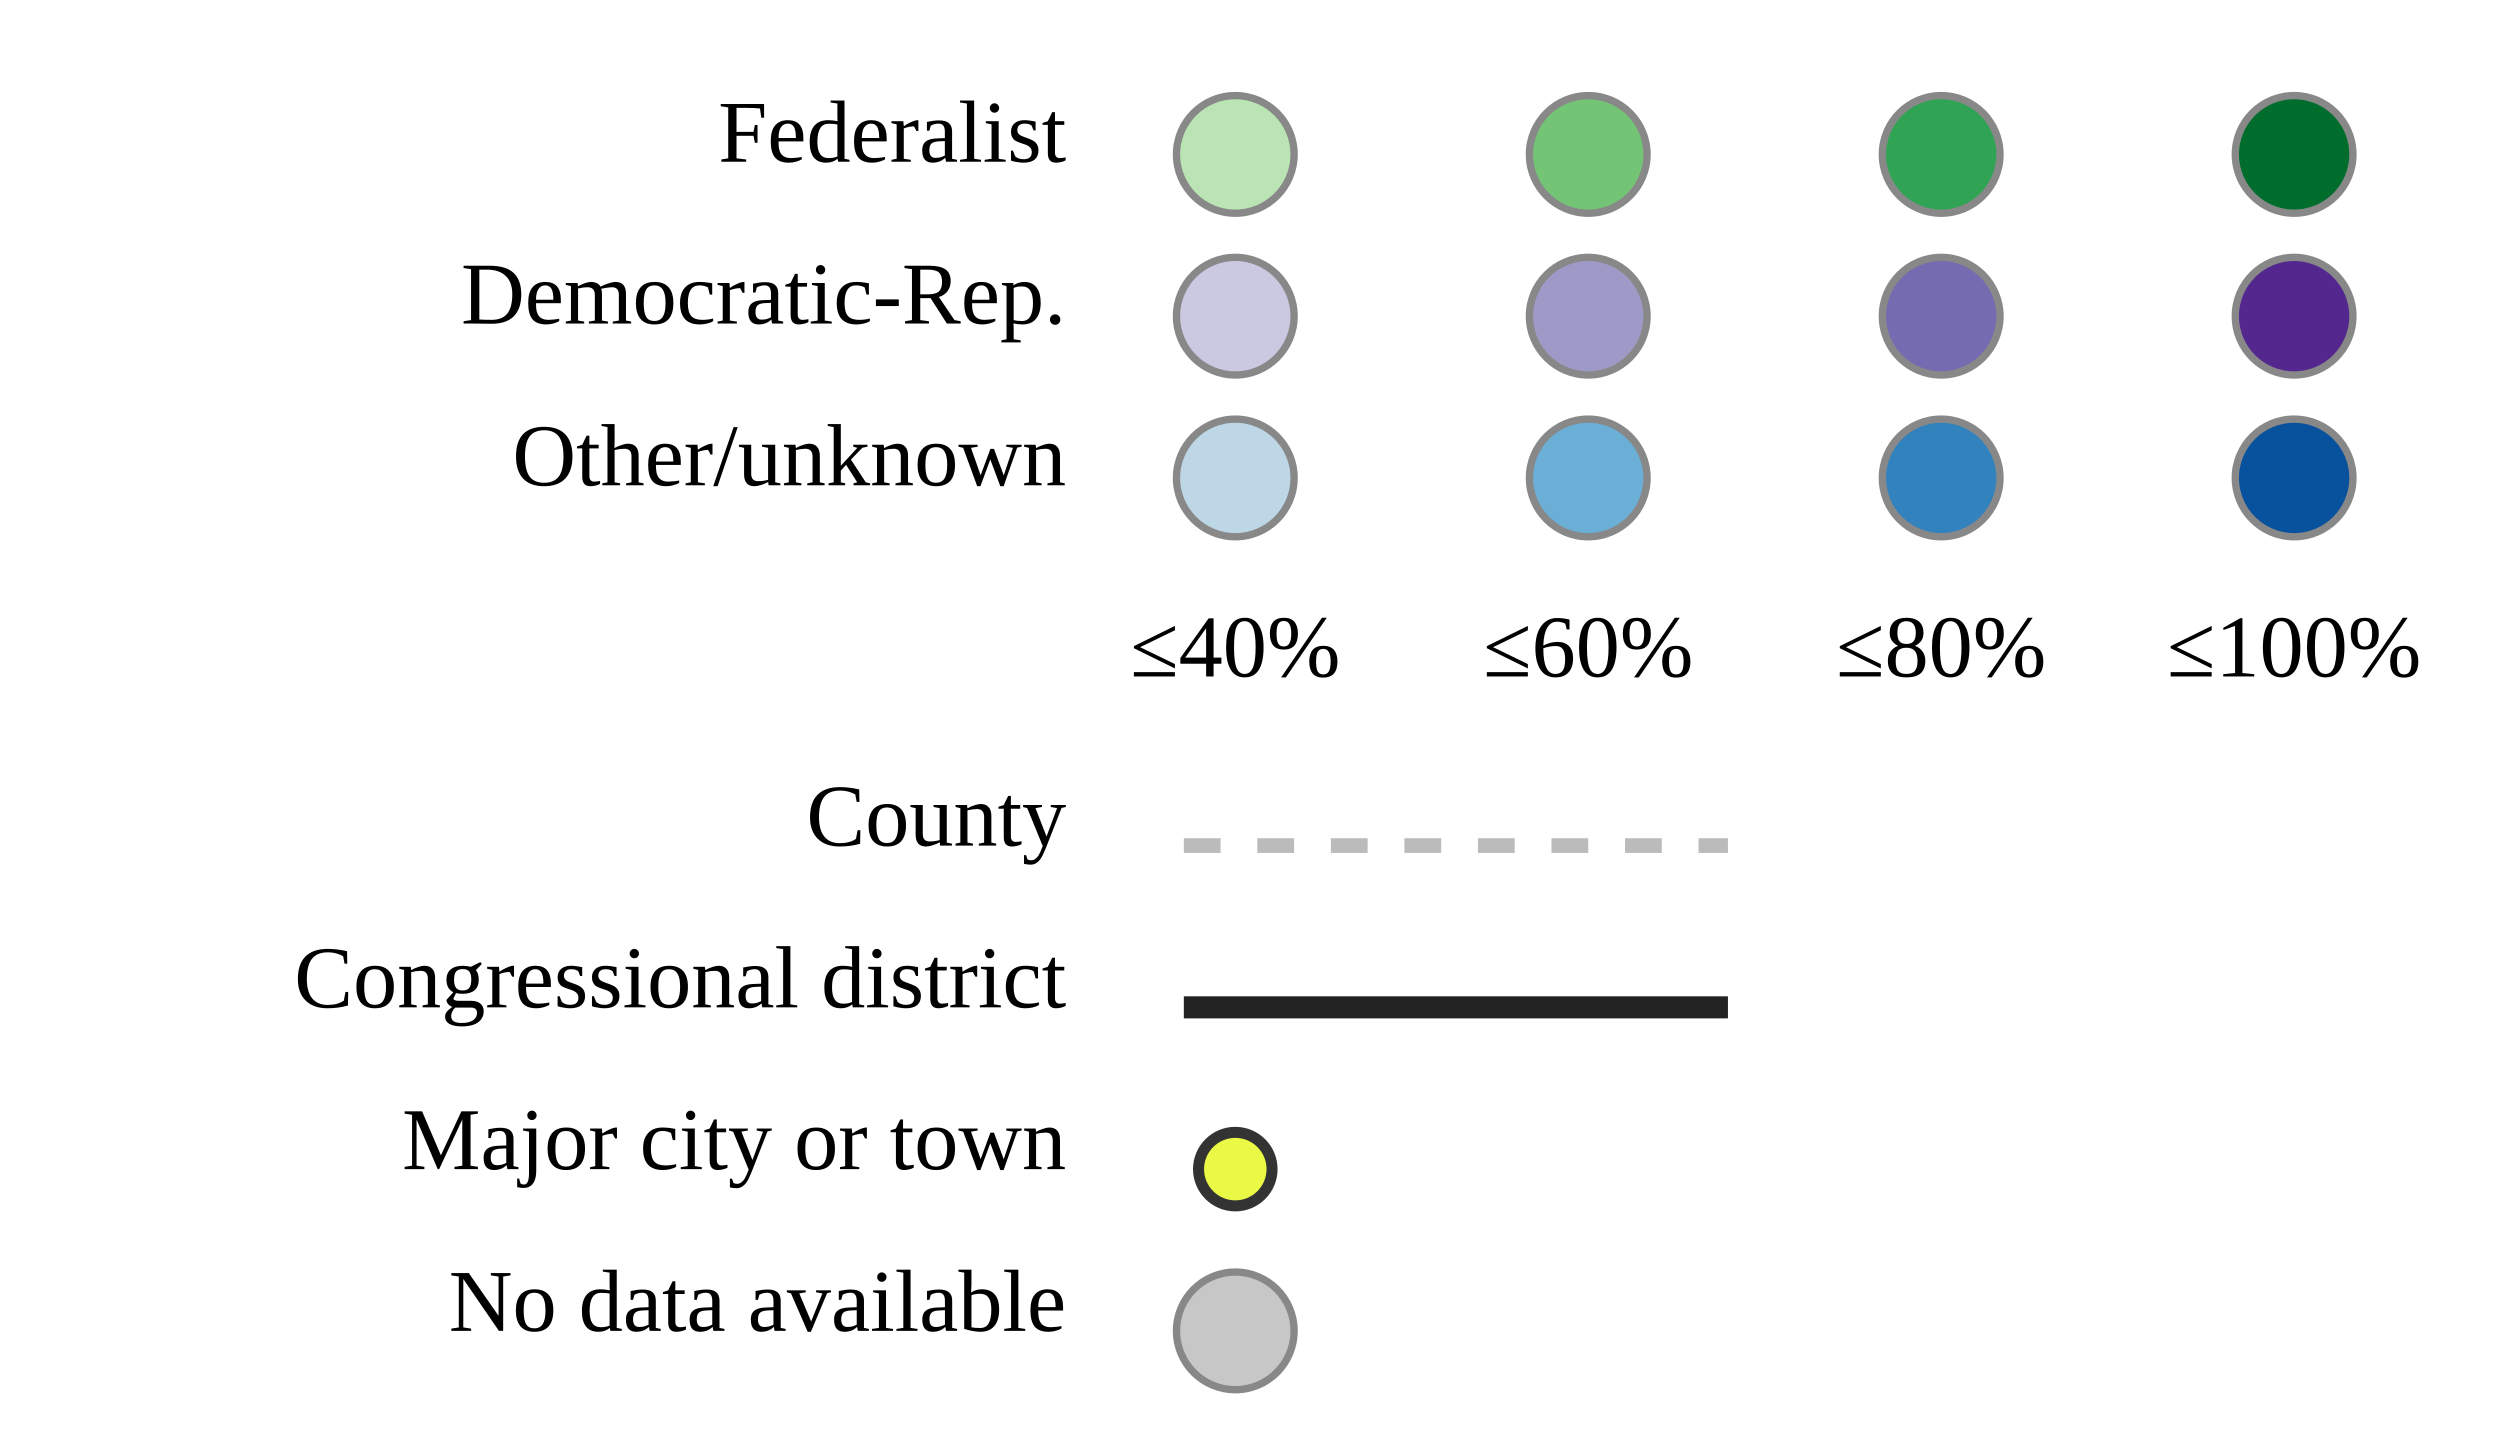
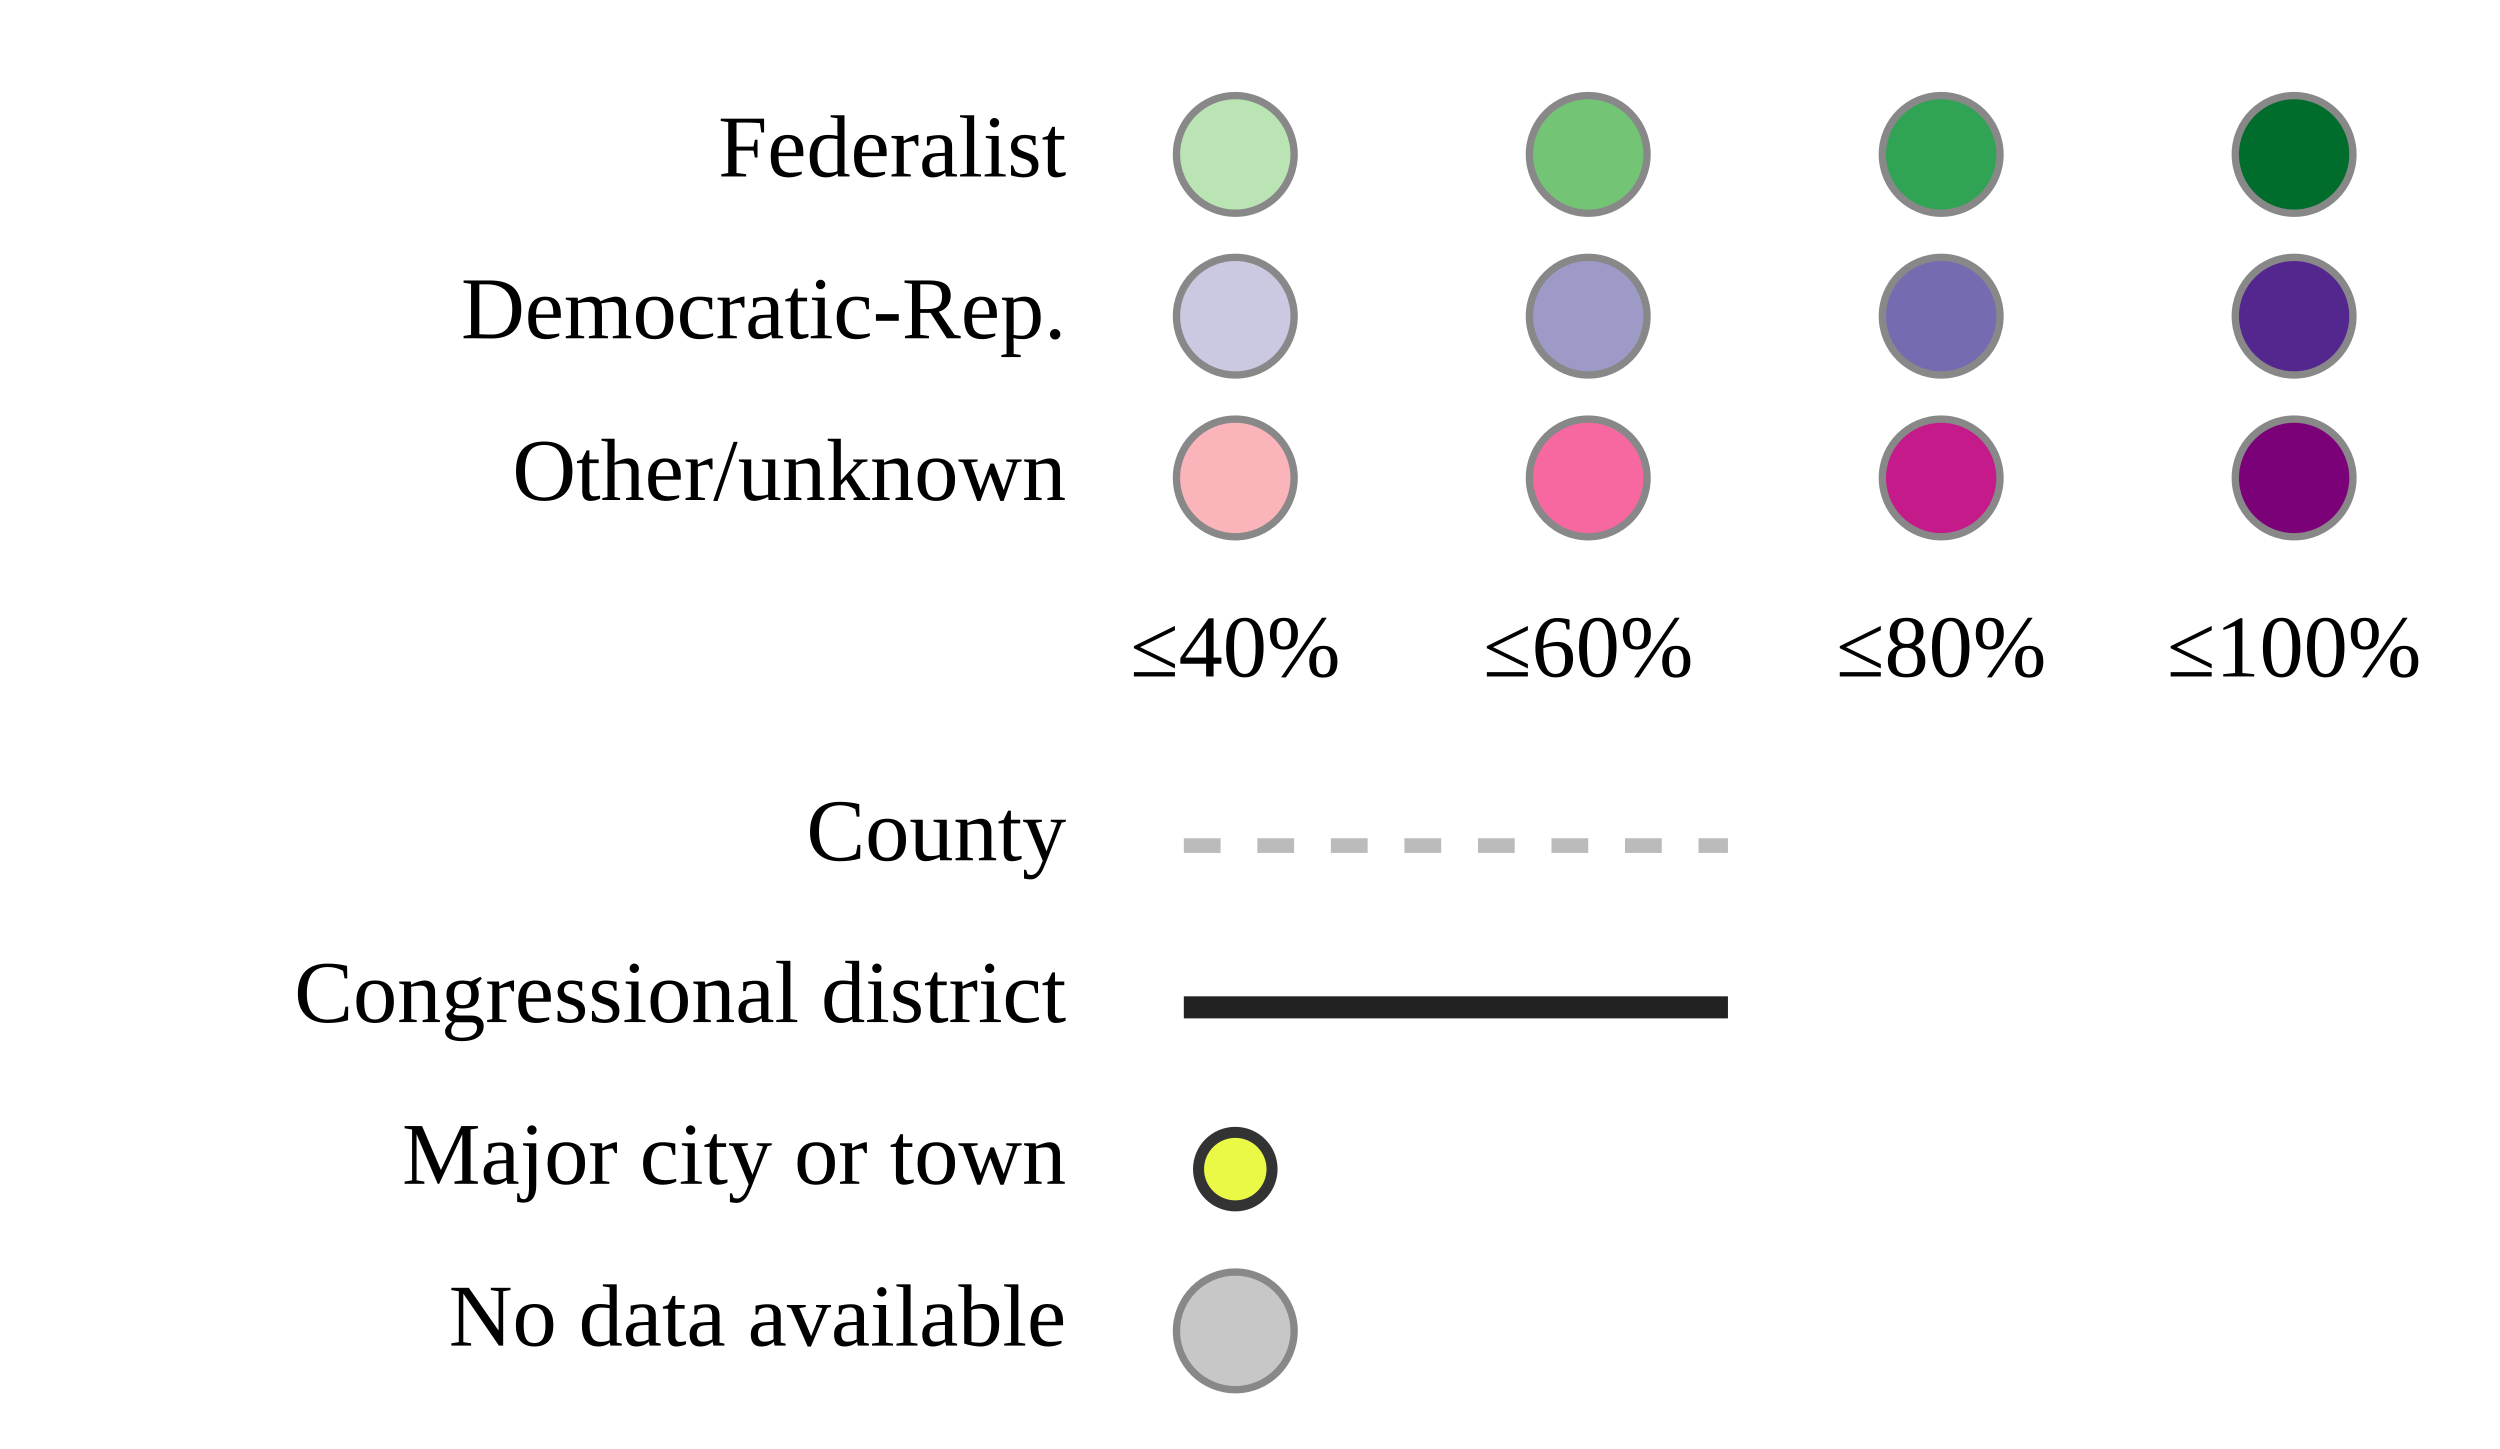
<svg xmlns="http://www.w3.org/2000/svg" id="legend" width="340px" height="197" version="1.1" style="height:197px;width:340px;perspective-origin:170px 98.5px;transform-origin:170px 98.5px;">
-   <text text-anchor="end" alignment-baseline="middle" x="145" y="22" style="display:block;height:auto;overflow-x:visible;overflow-y:visible;white-space:nowrap;width:auto;perspective-origin:110.328px 0px;transform-origin:0px 0px;alignment-baseline:middle;text-anchor:end;">Federalist</text>
-   <circle cx="168" cy="21" r="8" fill="#bae4b3" stroke="#888" style="height:auto;overflow-x:visible;overflow-y:visible;width:auto;perspective-origin:0px 0px;transform-origin:0px 0px;fill:rgb(186, 228, 179);stroke:rgb(136, 136, 136);cx:168px;cy:21px;r:8px;" />
-   <circle cx="216" cy="21" r="8" fill="#74c476" stroke="#888" style="height:auto;overflow-x:visible;overflow-y:visible;width:auto;perspective-origin:0px 0px;transform-origin:0px 0px;fill:rgb(116, 196, 118);stroke:rgb(136, 136, 136);cx:216px;cy:21px;r:8px;" />
-   <circle cx="264" cy="21" r="8" fill="#31a354" stroke="#888" style="height:auto;overflow-x:visible;overflow-y:visible;width:auto;perspective-origin:0px 0px;transform-origin:0px 0px;fill:rgb(49, 163, 84);stroke:rgb(136, 136, 136);cx:264px;cy:21px;r:8px;" />
-   <circle cx="312" cy="21" r="8" fill="#006d2c" stroke="#888" style="height:auto;overflow-x:visible;overflow-y:visible;width:auto;perspective-origin:0px 0px;transform-origin:0px 0px;fill:rgb(0, 109, 44);stroke:rgb(136, 136, 136);cx:312px;cy:21px;r:8px;" />
-   <text text-anchor="end" alignment-baseline="middle" x="145" y="44" style="display:block;height:auto;overflow-x:visible;overflow-y:visible;white-space:nowrap;width:auto;perspective-origin:105.453px 0px;transform-origin:0px 0px;alignment-baseline:middle;text-anchor:end;">Democratic-Rep.</text>
-   <circle cx="168" cy="43" r="8" fill="#cbc9e2" stroke="#888" style="height:auto;overflow-x:visible;overflow-y:visible;width:auto;perspective-origin:0px 0px;transform-origin:0px 0px;fill:rgb(203, 201, 226);stroke:rgb(136, 136, 136);cx:168px;cy:43px;r:8px;" />
-   <circle cx="216" cy="43" r="8" fill="#9e9ac8" stroke="#888" style="height:auto;overflow-x:visible;overflow-y:visible;width:auto;perspective-origin:0px 0px;transform-origin:0px 0px;fill:rgb(158, 154, 200);stroke:rgb(136, 136, 136);cx:216px;cy:43px;r:8px;" />
-   <circle cx="264" cy="43" r="8" fill="#756bb1" stroke="#888" style="height:auto;overflow-x:visible;overflow-y:visible;width:auto;perspective-origin:0px 0px;transform-origin:0px 0px;fill:rgb(117, 107, 177);stroke:rgb(136, 136, 136);cx:264px;cy:43px;r:8px;" />
-   <circle cx="312" cy="43" r="8" fill="#54278f" stroke="#888" style="height:auto;overflow-x:visible;overflow-y:visible;width:auto;perspective-origin:0px 0px;transform-origin:0px 0px;fill:rgb(84, 39, 143);stroke:rgb(136, 136, 136);cx:312px;cy:43px;r:8px;" />
-   <text text-anchor="end" alignment-baseline="middle" x="145" y="66" style="display:block;height:auto;overflow-x:visible;overflow-y:visible;white-space:nowrap;width:auto;perspective-origin:79.703px 0px;transform-origin:0px 0px;alignment-baseline:middle;text-anchor:end;">Other/unknown</text>
-   <circle cx="168" cy="65" r="8" fill="#bdd7e7" stroke="#888" style="height:auto;overflow-x:visible;overflow-y:visible;width:auto;perspective-origin:0px 0px;transform-origin:0px 0px;fill:rgb(189, 215, 231);stroke:rgb(136, 136, 136);cx:168px;cy:65px;r:8px;" />
-   <circle cx="216" cy="65" r="8" fill="#6baed6" stroke="#888" style="height:auto;overflow-x:visible;overflow-y:visible;width:auto;perspective-origin:0px 0px;transform-origin:0px 0px;fill:rgb(107, 174, 214);stroke:rgb(136, 136, 136);cx:216px;cy:65px;r:8px;" />
-   <circle cx="264" cy="65" r="8" fill="#3182bd" stroke="#888" style="height:auto;overflow-x:visible;overflow-y:visible;width:auto;perspective-origin:0px 0px;transform-origin:0px 0px;fill:rgb(49, 130, 189);stroke:rgb(136, 136, 136);cx:264px;cy:65px;r:8px;" />
-   <circle cx="312" cy="65" r="8" fill="#08519c" stroke="#888" style="height:auto;overflow-x:visible;overflow-y:visible;width:auto;perspective-origin:0px 0px;transform-origin:0px 0px;fill:rgb(8, 81, 156);stroke:rgb(136, 136, 136);cx:312px;cy:65px;r:8px;" />
-   <text x="168" y="92" text-anchor="middle" style="display:block;height:auto;overflow-x:visible;overflow-y:visible;white-space:nowrap;width:auto;perspective-origin:167.984px 0px;transform-origin:0px 0px;text-anchor:middle;">≤40%</text>
-   <text x="216" y="92" text-anchor="middle" style="display:block;height:auto;overflow-x:visible;overflow-y:visible;white-space:nowrap;width:auto;perspective-origin:215.984px 0px;transform-origin:0px 0px;text-anchor:middle;">≤60%</text>
-   <text x="264" y="92" text-anchor="middle" style="display:block;height:auto;overflow-x:visible;overflow-y:visible;white-space:nowrap;width:auto;perspective-origin:263.984px 0px;transform-origin:0px 0px;text-anchor:middle;">≤80%</text>
-   <text x="312" y="92" text-anchor="middle" style="display:block;height:auto;overflow-x:visible;overflow-y:visible;white-space:nowrap;width:auto;perspective-origin:311.984px 0px;transform-origin:0px 0px;text-anchor:middle;">≤100%</text>
-   <line stroke-dasharray="5, 5" x1="161" x2="235" y1="115" y2="115" stroke="#bbb" stroke-width="2" style="height:auto;overflow-x:visible;overflow-y:visible;width:auto;perspective-origin:0px 0px;transform-origin:0px 0px;stroke:rgb(187, 187, 187);stroke-dasharray:5px, 5px;stroke-width:2px;" />
-   <text alignment-baseline="middle" text-anchor="end" x="145" y="115" style="display:block;height:auto;overflow-x:visible;overflow-y:visible;white-space:nowrap;width:auto;perspective-origin:121.422px 0px;transform-origin:0px 0px;alignment-baseline:middle;text-anchor:end;">County</text>
-   <line x1="161" x2="235" y1="137" y2="137" stroke="#222" stroke-width="3" style="height:auto;overflow-x:visible;overflow-y:visible;width:auto;perspective-origin:0px 0px;transform-origin:0px 0px;stroke:rgb(34, 34, 34);stroke-width:3px;" />
-   <text alignment-baseline="middle" text-anchor="end" x="145" y="137" style="display:block;height:auto;overflow-x:visible;overflow-y:visible;white-space:nowrap;width:auto;perspective-origin:75.016px 0px;transform-origin:0px 0px;alignment-baseline:middle;text-anchor:end;">Congressional district</text>
-   <circle cx="168" cy="159" r="5" fill="#eaf945" stroke="#333" stroke-width="1.5" style="height:auto;overflow-x:visible;overflow-y:visible;width:auto;perspective-origin:0px 0px;transform-origin:0px 0px;fill:rgb(234, 249, 69);stroke:rgb(51, 51, 51);stroke-width:1.5px;cx:168px;cy:159px;r:5px;" />
-   <text alignment-baseline="middle" text-anchor="end" x="145" y="159" style="display:block;height:auto;overflow-x:visible;overflow-y:visible;white-space:nowrap;width:auto;perspective-origin:84.781px 0px;transform-origin:0px 0px;alignment-baseline:middle;text-anchor:end;">Major city or town</text>
-   <circle cx="168" cy="181" r="8" fill="rgb(199, 199, 199)" stroke="#888" style="height:auto;overflow-x:visible;overflow-y:visible;width:auto;perspective-origin:0px 0px;transform-origin:0px 0px;fill:rgb(199, 199, 199);stroke:rgb(136, 136, 136);cx:168px;cy:181px;r:8px;" />
-   <text alignment-baseline="middle" text-anchor="end" x="145" y="181" style="display:block;height:auto;overflow-x:visible;overflow-y:visible;white-space:nowrap;width:auto;perspective-origin:89.016px 0px;transform-origin:0px 0px;alignment-baseline:middle;text-anchor:end;">No data available</text>
+   <defs id="defs59" />
+   <text alignment-baseline="middle" x="145" y="24" style="text-anchor:end;white-space:nowrap;display:block" id="text2">Federalist</text>
+   <circle cx="168" cy="21" r="8" fill="#bae4b3" stroke="#888" style="height:auto;overflow-x:visible;overflow-y:visible;width:auto;perspective-origin:0px 0px;transform-origin:0px 0px;fill:rgb(186, 228, 179);stroke:rgb(136, 136, 136);cx:168px;cy:21px;r:8px;" id="circle4" />
+   <circle cx="216" cy="21" r="8" fill="#74c476" stroke="#888" style="height:auto;overflow-x:visible;overflow-y:visible;width:auto;perspective-origin:0px 0px;transform-origin:0px 0px;fill:rgb(116, 196, 118);stroke:rgb(136, 136, 136);cx:216px;cy:21px;r:8px;" id="circle6" />
+   <circle cx="264" cy="21" r="8" fill="#31a354" stroke="#888" style="height:auto;overflow-x:visible;overflow-y:visible;width:auto;perspective-origin:0px 0px;transform-origin:0px 0px;fill:rgb(49, 163, 84);stroke:rgb(136, 136, 136);cx:264px;cy:21px;r:8px;" id="circle8" />
+   <circle cx="312" cy="21" r="8" fill="#006d2c" stroke="#888" style="height:auto;overflow-x:visible;overflow-y:visible;width:auto;perspective-origin:0px 0px;transform-origin:0px 0px;fill:rgb(0, 109, 44);stroke:rgb(136, 136, 136);cx:312px;cy:21px;r:8px;" id="circle10" />
+   <text alignment-baseline="middle" x="145" y="46" style="text-anchor:end;white-space:nowrap;display:block" id="text12">Democratic-Rep.</text>
+   <circle cx="168" cy="43" r="8" fill="#cbc9e2" stroke="#888" style="height:auto;overflow-x:visible;overflow-y:visible;width:auto;perspective-origin:0px 0px;transform-origin:0px 0px;fill:rgb(203, 201, 226);stroke:rgb(136, 136, 136);cx:168px;cy:43px;r:8px;" id="circle14" />
+   <circle cx="216" cy="43" r="8" fill="#9e9ac8" stroke="#888" style="height:auto;overflow-x:visible;overflow-y:visible;width:auto;perspective-origin:0px 0px;transform-origin:0px 0px;fill:rgb(158, 154, 200);stroke:rgb(136, 136, 136);cx:216px;cy:43px;r:8px;" id="circle16" />
+   <circle cx="264" cy="43" r="8" fill="#756bb1" stroke="#888" style="height:auto;overflow-x:visible;overflow-y:visible;width:auto;perspective-origin:0px 0px;transform-origin:0px 0px;fill:rgb(117, 107, 177);stroke:rgb(136, 136, 136);cx:264px;cy:43px;r:8px;" id="circle18" />
+   <circle cx="312" cy="43" r="8" fill="#54278f" stroke="#888" style="height:auto;overflow-x:visible;overflow-y:visible;width:auto;perspective-origin:0px 0px;transform-origin:0px 0px;fill:rgb(84, 39, 143);stroke:rgb(136, 136, 136);cx:312px;cy:43px;r:8px;" id="circle20" />
+   <text alignment-baseline="middle" x="145" y="68" style="text-anchor:end;white-space:nowrap;display:block" id="text22">Other/unknown</text>
+   <circle cx="168" cy="65" r="8" fill="#bdd7e7" stroke="#888" style="height:auto;overflow-x:visible;overflow-y:visible;width:auto;perspective-origin:0px 0px;transform-origin:0px 0px;fill:#fbb4b9;stroke:rgb(136, 136, 136);cx:168px;cy:65px;r:8px;fill-opacity:1" id="circle24" />
+   <circle cx="216" cy="65" r="8" fill="#6baed6" stroke="#888" style="height:auto;overflow-x:visible;overflow-y:visible;width:auto;perspective-origin:0px 0px;transform-origin:0px 0px;fill:#f768a1;stroke:rgb(136, 136, 136);cx:216px;cy:65px;r:8px;fill-opacity:1" id="circle26" />
+   <circle cx="264" cy="65" r="8" fill="#3182bd" stroke="#888" style="height:auto;overflow-x:visible;overflow-y:visible;width:auto;perspective-origin:0px 0px;transform-origin:0px 0px;fill:#c51b8a;stroke:rgb(136, 136, 136);cx:264px;cy:65px;r:8px;fill-opacity:1" id="circle28" />
+   <circle cx="312" cy="65" r="8" fill="#08519c" stroke="#888" style="height:auto;overflow-x:visible;overflow-y:visible;width:auto;perspective-origin:0px 0px;transform-origin:0px 0px;fill:#7a0177;stroke:rgb(136, 136, 136);cx:312px;cy:65px;r:8px;fill-opacity:1" id="circle30" />
+   <text x="168" y="92" text-anchor="middle" style="display:block;height:auto;overflow-x:visible;overflow-y:visible;white-space:nowrap;width:auto;perspective-origin:167.984px 0px;transform-origin:0px 0px;text-anchor:middle;" id="text32">≤40%</text>
+   <text x="216" y="92" text-anchor="middle" style="display:block;height:auto;overflow-x:visible;overflow-y:visible;white-space:nowrap;width:auto;perspective-origin:215.984px 0px;transform-origin:0px 0px;text-anchor:middle;" id="text34">≤60%</text>
+   <text x="264" y="92" text-anchor="middle" style="display:block;height:auto;overflow-x:visible;overflow-y:visible;white-space:nowrap;width:auto;perspective-origin:263.984px 0px;transform-origin:0px 0px;text-anchor:middle;" id="text36">≤80%</text>
+   <text x="312" y="92" text-anchor="middle" style="display:block;height:auto;overflow-x:visible;overflow-y:visible;white-space:nowrap;width:auto;perspective-origin:311.984px 0px;transform-origin:0px 0px;text-anchor:middle;" id="text38">≤100%</text>
+   <line stroke-dasharray="5, 5" x1="161" x2="235" y1="115" y2="115" stroke="#bbb" stroke-width="2" style="height:auto;overflow-x:visible;overflow-y:visible;width:auto;perspective-origin:0px 0px;transform-origin:0px 0px;stroke:rgb(187, 187, 187);stroke-dasharray:5px, 5px;stroke-width:2px;" id="line40" />
+   <text alignment-baseline="middle" x="145" y="117" style="text-anchor:end;white-space:nowrap;display:block" id="text42">County</text>
+   <line x1="161" x2="235" y1="137" y2="137" stroke="#222" stroke-width="3" style="height:auto;overflow-x:visible;overflow-y:visible;width:auto;perspective-origin:0px 0px;transform-origin:0px 0px;stroke:rgb(34, 34, 34);stroke-width:3px;" id="line44" />
+   <text alignment-baseline="middle" x="145" y="139" style="text-anchor:end;white-space:nowrap;display:block" id="text46">Congressional district</text>
+   <circle cx="168" cy="159" r="5" fill="#eaf945" stroke="#333" stroke-width="1.5" style="height:auto;overflow-x:visible;overflow-y:visible;width:auto;perspective-origin:0px 0px;transform-origin:0px 0px;fill:rgb(234, 249, 69);stroke:rgb(51, 51, 51);stroke-width:1.5px;cx:168px;cy:159px;r:5px;" id="circle48" />
+   <text alignment-baseline="middle" x="145" y="161" style="text-anchor:end;white-space:nowrap;display:block" id="text50">Major city or town</text>
+   <circle cx="168" cy="181" r="8" fill="rgb(199, 199, 199)" stroke="#888" style="height:auto;overflow-x:visible;overflow-y:visible;width:auto;perspective-origin:0px 0px;transform-origin:0px 0px;fill:rgb(199, 199, 199);stroke:rgb(136, 136, 136);cx:168px;cy:181px;r:8px;" id="circle52" />
+   <text alignment-baseline="middle" x="145" y="183" style="text-anchor:end;white-space:nowrap;display:block" id="text54">No data available</text>
</svg>
